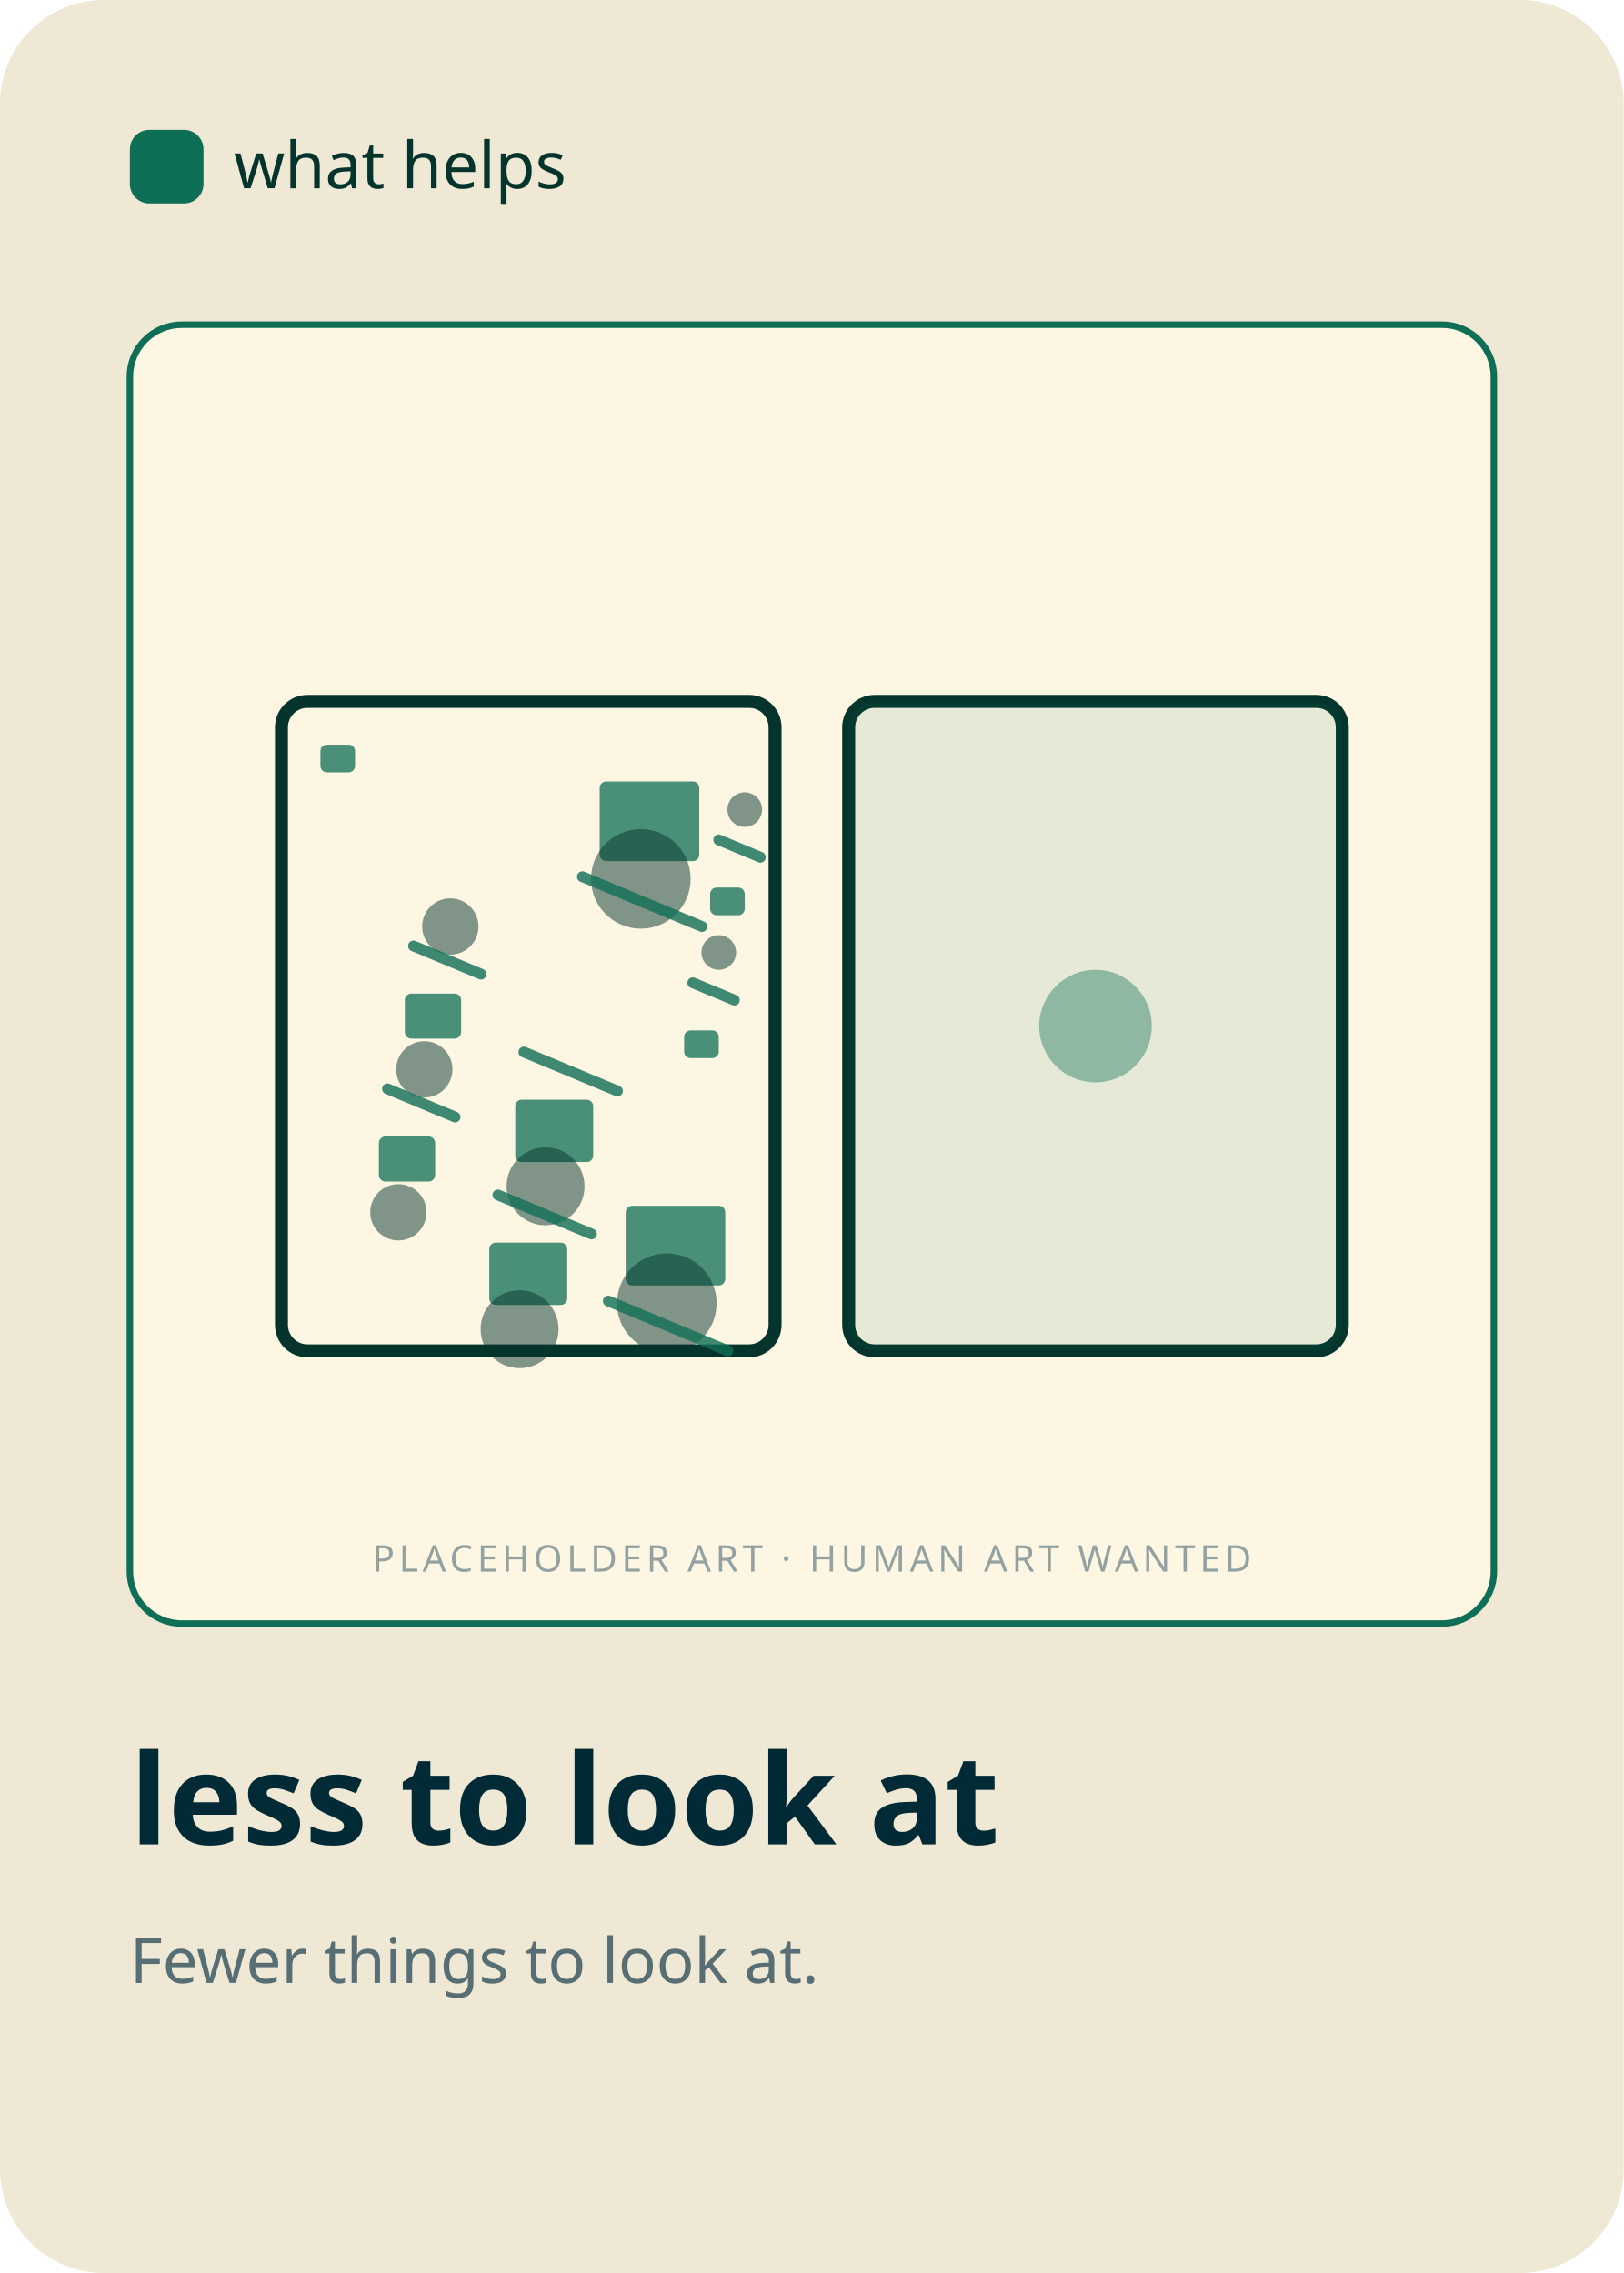
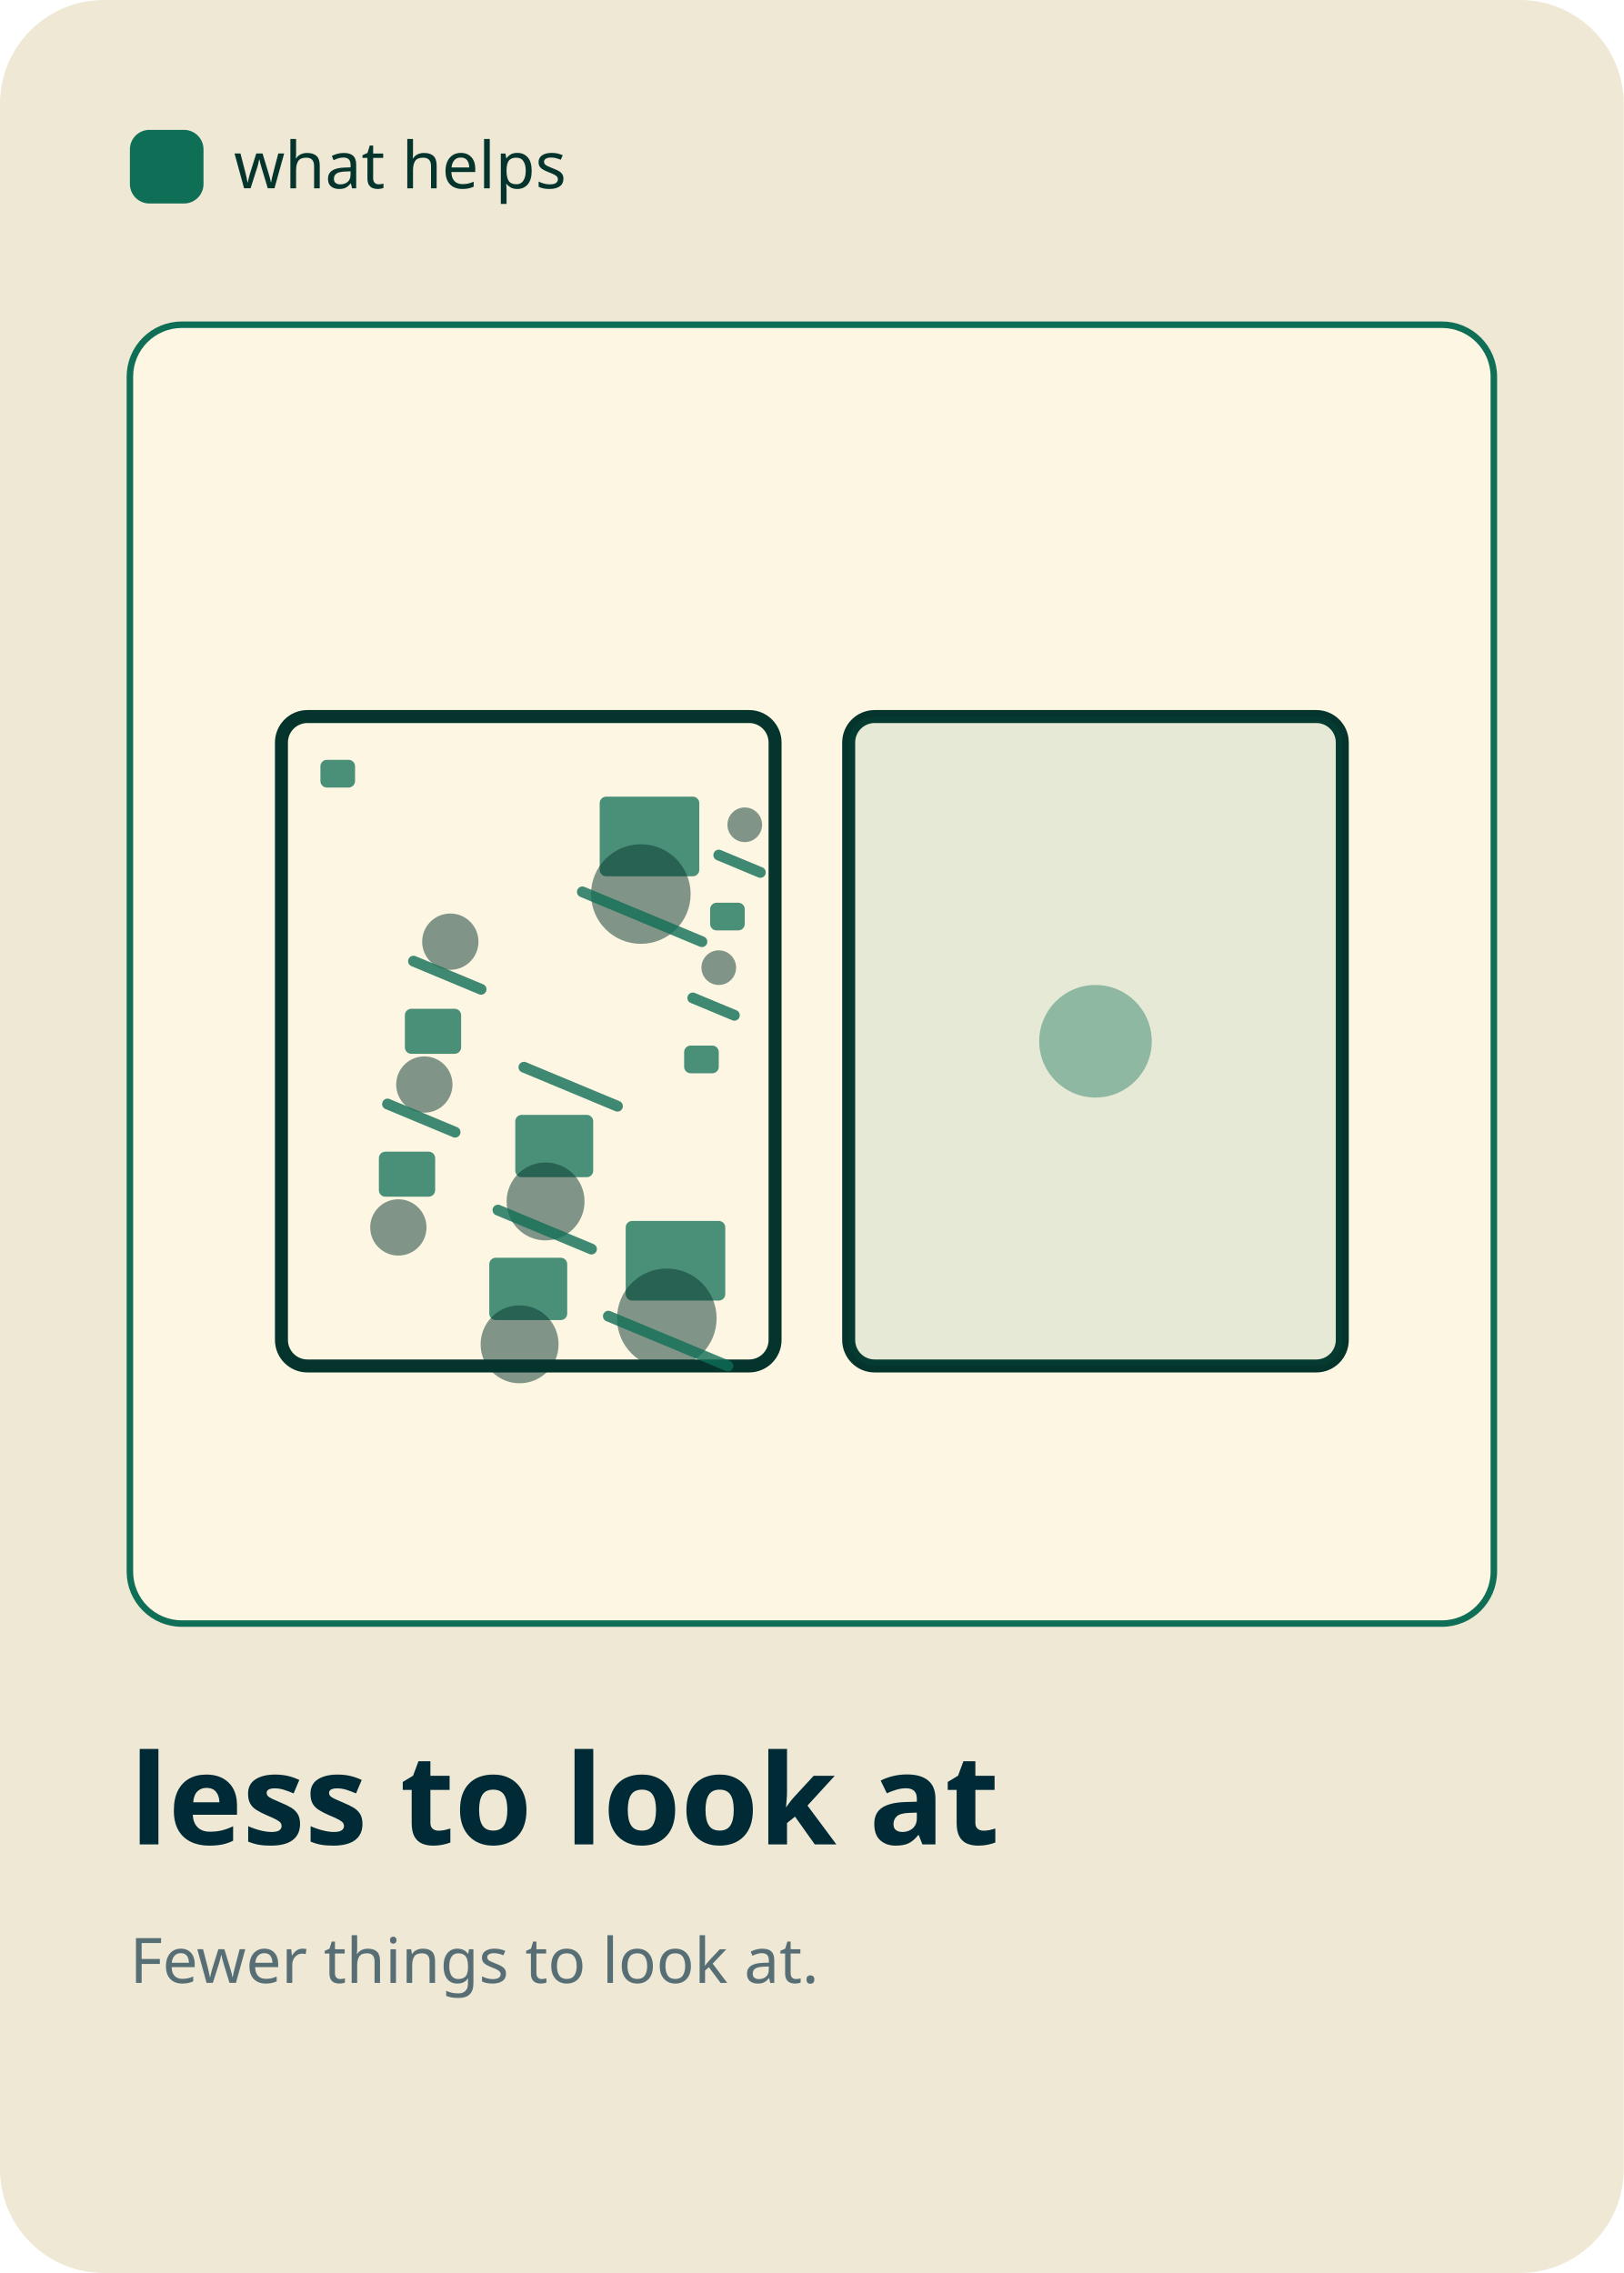
<svg xmlns="http://www.w3.org/2000/svg" viewBox="0 0 750 1050" width="750" height="1050">
  <defs>
    <clipPath id="art-window">
      <rect x="60" y="150" width="630" height="600" rx="24" />
    </clipPath>
  </defs>
  <rect x="0" y="0" width="750" height="1050" rx="48" fill="#eee8d5" />
  <rect x="60" y="60" width="34" height="34" rx="9" fill="#0F6E56" />
  <text x="108" y="87" font-family="'Atkinson Hyperlegible','Atkinson Hyperlegible Next',sans-serif" font-size="30" font-weight="500" fill="#04342C">what helps</text>
  <rect id="art" x="60" y="150" width="630" height="600" rx="24" fill="#fdf6e3" />
  <g id="art-illustration" clip-path="url(#art-window)">
-     <g transform="translate(60 178)">
+     <g transform="translate(60 185)">
      <g stroke-linecap="round" stroke-linejoin="round">
        <rect x="70.0" y="146.0" width="228.0" height="300.0" rx="12.0" fill="#fdf6e3" stroke="#04342C" stroke-width="6" />
        <rect x="88.0" y="166.0" width="16.0" height="12.8" rx="3.0" fill="#0F6E56" fill-opacity="0.75" />
        <circle cx="148.0" cy="250.0" r="13.0" fill="#04342C" fill-opacity="0.5" />
        <line x1="182.0" y1="308.0" x2="225.2" y2="326.0" stroke-opacity="0.8" fill="none" stroke="#0F6E56" stroke-width="5" />
        <rect x="229.0" y="379.0" width="46.0" height="36.8" rx="3.0" fill="#0F6E56" fill-opacity="0.75" />
        <circle cx="284.0" cy="196.0" r="8.0" fill="#04342C" fill-opacity="0.5" />
        <line x1="131.0" y1="259.0" x2="162.2" y2="272.0" stroke-opacity="0.8" fill="none" stroke="#0F6E56" stroke-width="5" />
        <rect x="178.0" y="330.0" width="36.0" height="28.8" rx="3.0" fill="#0F6E56" fill-opacity="0.75" />
        <circle cx="248.0" cy="424.0" r="23.0" fill="#04342C" fill-opacity="0.5" />
        <line x1="272.0" y1="210.0" x2="291.2" y2="218.0" stroke-opacity="0.8" fill="none" stroke="#0F6E56" stroke-width="5" />
        <rect x="127.0" y="281.0" width="26.0" height="20.8" rx="3.0" fill="#0F6E56" fill-opacity="0.75" />
        <circle cx="192.0" cy="370.0" r="18.0" fill="#04342C" fill-opacity="0.5" />
        <line x1="221.0" y1="423.0" x2="276.2" y2="446.0" stroke-opacity="0.8" fill="none" stroke="#0F6E56" stroke-width="5" />
        <rect x="268.0" y="232.0" width="16.0" height="12.8" rx="3.0" fill="#0F6E56" fill-opacity="0.75" />
        <circle cx="136.0" cy="316.0" r="13.0" fill="#04342C" fill-opacity="0.5" />
        <line x1="170.0" y1="374.0" x2="213.2" y2="392.0" stroke-opacity="0.8" fill="none" stroke="#0F6E56" stroke-width="5" />
        <rect x="217.0" y="183.0" width="46.0" height="36.8" rx="3.0" fill="#0F6E56" fill-opacity="0.75" />
        <circle cx="272.0" cy="262.0" r="8.0" fill="#04342C" fill-opacity="0.5" />
        <line x1="119.0" y1="325.0" x2="150.2" y2="338.0" stroke-opacity="0.8" fill="none" stroke="#0F6E56" stroke-width="5" />
        <rect x="166.0" y="396.0" width="36.0" height="28.8" rx="3.0" fill="#0F6E56" fill-opacity="0.75" />
        <circle cx="236.0" cy="228.0" r="23.0" fill="#04342C" fill-opacity="0.5" />
        <line x1="260.0" y1="276.0" x2="279.2" y2="284.0" stroke-opacity="0.8" fill="none" stroke="#0F6E56" stroke-width="5" />
        <rect x="115.0" y="347.0" width="26.0" height="20.8" rx="3.0" fill="#0F6E56" fill-opacity="0.75" />
        <circle cx="180.0" cy="436.0" r="18.0" fill="#04342C" fill-opacity="0.5" />
        <line x1="209.0" y1="227.0" x2="264.2" y2="250.0" stroke-opacity="0.8" fill="none" stroke="#0F6E56" stroke-width="5" />
        <rect x="256.0" y="298.0" width="16.0" height="12.8" rx="3.0" fill="#0F6E56" fill-opacity="0.75" />
        <circle cx="124.0" cy="382.0" r="13.0" fill="#04342C" fill-opacity="0.5" />
        <rect x="332.0" y="146.0" width="228.0" height="300.0" rx="12.0" fill="#fdf6e3" stroke="#04342C" stroke-width="6" />
        <rect x="332.0" y="146.0" width="228.0" height="300.0" rx="12.0" fill="#0F6E56" fill-opacity="0.1" />
        <circle cx="446.0" cy="296.0" r="26.0" fill="#0F6E56" fill-opacity="0.4" />
      </g>
    </g>
  </g>
  <rect x="60" y="150" width="630" height="600" rx="24" fill="none" stroke="#0F6E56" stroke-width="3" />
-   <text x="375" y="726" text-anchor="middle" font-family="'Atkinson Hyperlegible','Atkinson Hyperlegible Next',sans-serif" font-size="17" fill="#93a1a1" letter-spacing="2">PLACEHOLDER ART · HUMAN ART WANTED</text>
  <text x="60" y="852" font-family="'Atkinson Hyperlegible','Atkinson Hyperlegible Next',sans-serif" font-size="58" font-weight="700" fill="#002b36">less to look at</text>
  <text x="60" y="916" font-family="'Atkinson Hyperlegible','Atkinson Hyperlegible Next',sans-serif" font-size="29" fill="#586e75">Fewer things to look at.</text>
</svg>
